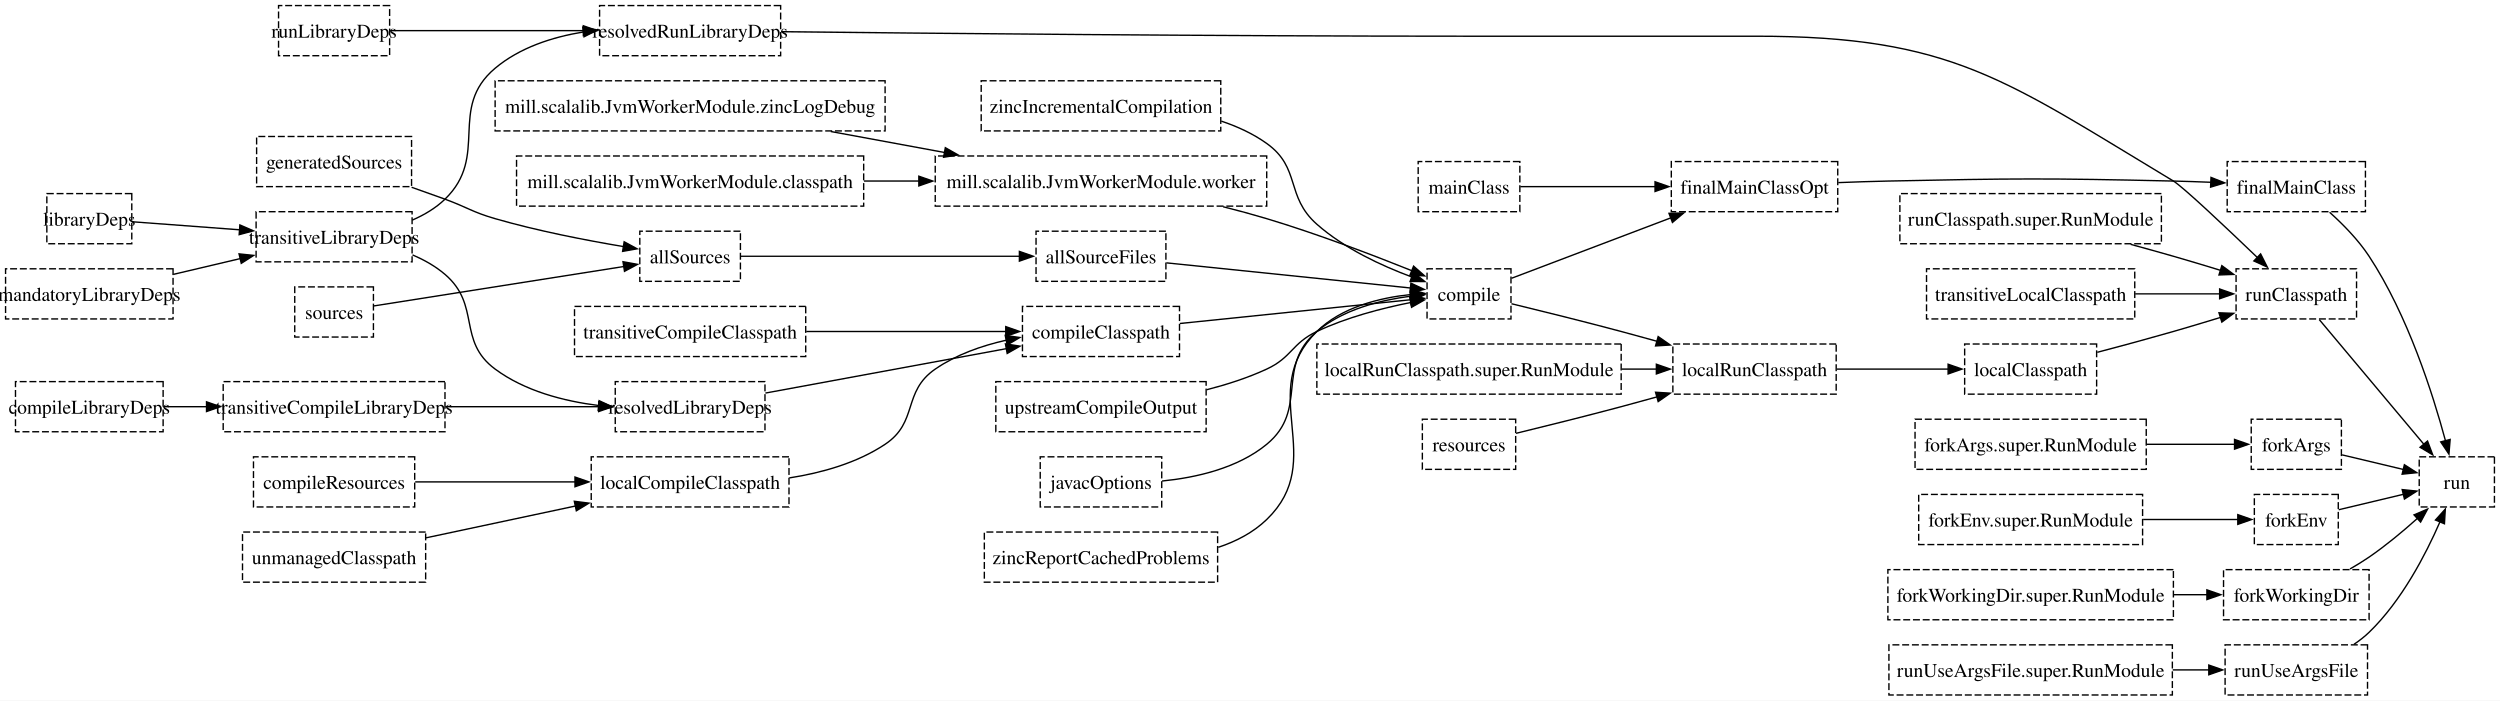
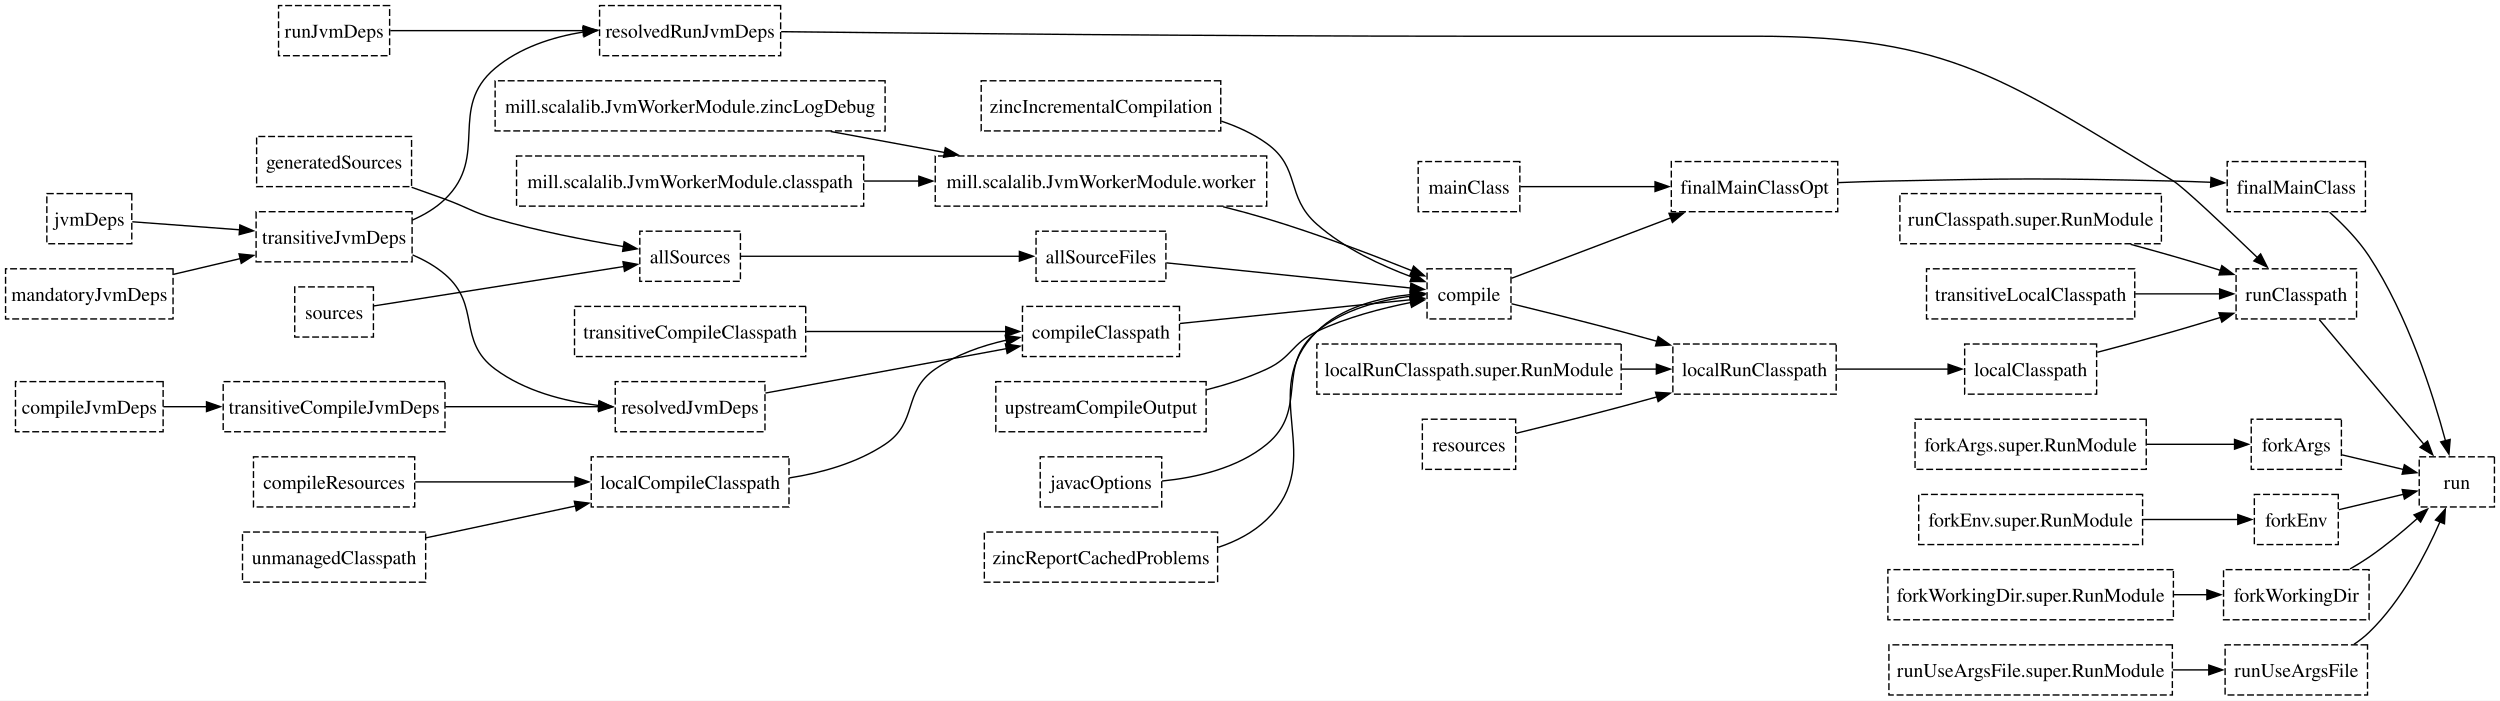
<svg xmlns="http://www.w3.org/2000/svg" width="1795px" height="503px" viewBox="0.00 0.00 1795.00 503.00">
  <g id="graph0" class="graph" transform="scale(1.0 1.0) rotate(0.0) translate(4.0 499.0)">
    <polygon fill="white" stroke="none" points="-4,4 -4,-499 1791,-499 1791,4 -4,4" />
    <g id="node1" class="node">
      <polygon fill="none" stroke="black" stroke-dasharray="5,2" points="616.12,-387 366.88,-387 366.88,-351 616.12,-351 616.12,-387" />
      <text text-anchor="middle" x="491.5" y="-363.95" font-family="Times,serif" font-size="14.00">mill.scalalib.JvmWorkerModule.classpath</text>
    </g>
    <g id="node2" class="node">
      <polygon fill="none" stroke="black" stroke-dasharray="5,2" points="905.5,-387 667.5,-387 667.5,-351 905.5,-351 905.5,-387" />
      <text text-anchor="middle" x="786.5" y="-363.95" font-family="Times,serif" font-size="14.00">mill.scalalib.JvmWorkerModule.worker</text>
    </g>
    <g id="edge1" class="edge">
      <path fill="none" stroke="black" d="M616.33,-369C629.38,-369 642.67,-369 655.78,-369" />
      <polygon fill="black" stroke="black" points="655.73,-372.5 665.73,-369 655.73,-365.5 655.73,-372.5" />
    </g>
    <g id="node19" class="node">
      <polygon fill="none" stroke="black" stroke-dasharray="5,2" points="1080.88,-306 1020.62,-306 1020.62,-270 1080.88,-270 1080.88,-306" />
      <text text-anchor="middle" x="1050.75" y="-282.95" font-family="Times,serif" font-size="14.00">compile</text>
    </g>
    <g id="edge2" class="edge">
      <path fill="none" stroke="black" d="M874.2,-350.56C884.8,-347.89 895.44,-345.02 905.5,-342 941.38,-331.23 981.19,-316.08 1009.89,-304.56" />
      <polygon fill="black" stroke="black" points="1010.95,-307.91 1018.9,-300.91 1008.32,-301.42 1010.95,-307.91" />
    </g>
    <g id="node3" class="node">
      <polygon fill="none" stroke="black" stroke-dasharray="5,2" points="631.5,-441 351.5,-441 351.5,-405 631.5,-405 631.5,-441" />
      <text text-anchor="middle" x="491.5" y="-417.95" font-family="Times,serif" font-size="14.00">mill.scalalib.JvmWorkerModule.zincLogDebug</text>
    </g>
    <g id="edge3" class="edge">
      <path fill="none" stroke="black" d="M592.51,-404.57C618.89,-399.71 647.5,-394.43 674.42,-389.47" />
      <polygon fill="black" stroke="black" points="674.75,-392.97 683.95,-387.72 673.48,-386.09 674.75,-392.97" />
    </g>
    <g id="node4" class="node">
      <polygon fill="none" stroke="black" stroke-dasharray="5,2" points="264.12,-293 207.62,-293 207.62,-257 264.12,-257 264.12,-293" />
      <text text-anchor="middle" x="235.88" y="-269.95" font-family="Times,serif" font-size="14.00">sources</text>
    </g>
    <g id="node5" class="node">
      <polygon fill="none" stroke="black" stroke-dasharray="5,2" points="527.62,-333 455.38,-333 455.38,-297 527.62,-297 527.62,-333" />
      <text text-anchor="middle" x="491.5" y="-309.95" font-family="Times,serif" font-size="14.00">allSources</text>
    </g>
    <g id="edge4" class="edge">
      <path fill="none" stroke="black" d="M264.5,-279.36C307.59,-286.15 391.3,-299.35 443.86,-307.64" />
      <polygon fill="black" stroke="black" points="443.3,-311.1 453.72,-309.2 444.39,-304.18 443.3,-311.1" />
    </g>
    <g id="node7" class="node">
      <polygon fill="none" stroke="black" stroke-dasharray="5,2" points="833.12,-333 739.88,-333 739.88,-297 833.12,-297 833.12,-333" />
      <text text-anchor="middle" x="786.5" y="-309.95" font-family="Times,serif" font-size="14.00">allSourceFiles</text>
    </g>
    <g id="edge5" class="edge">
      <path fill="none" stroke="black" d="M527.84,-315C577.5,-315 668.49,-315 727.98,-315" />
      <polygon fill="black" stroke="black" points="727.92,-318.5 737.92,-315 727.92,-311.5 727.92,-318.5" />
    </g>
    <g id="node6" class="node">
      <polygon fill="none" stroke="black" stroke-dasharray="5,2" points="291.5,-401 180.25,-401 180.25,-365 291.5,-365 291.5,-401" />
      <text text-anchor="middle" x="235.88" y="-377.95" font-family="Times,serif" font-size="14.00">generatedSources</text>
    </g>
    <g id="edge6" class="edge">
      <path fill="none" stroke="black" d="M291.54,-364.54C299.59,-361.73 307.77,-358.83 315.5,-356 331.62,-350.1 335.01,-346.77 351.5,-342 381.77,-333.25 416.58,-326.49 443.79,-321.93" />
      <polygon fill="black" stroke="black" points="444.15,-325.41 453.46,-320.35 443.03,-318.51 444.15,-325.41" />
    </g>
    <g id="edge7" class="edge">
      <path fill="none" stroke="black" d="M833.48,-310.27C883.05,-305.16 961.2,-297.12 1008.75,-292.22" />
      <polygon fill="black" stroke="black" points="1009.04,-295.71 1018.63,-291.2 1008.33,-288.75 1009.04,-295.71" />
    </g>
    <g id="node8" class="node">
      <polygon fill="none" stroke="black" stroke-dasharray="5,2" points="113.12,-225 7.12,-225 7.12,-189 113.12,-189 113.12,-225" />
-       <text text-anchor="middle" x="60.12" y="-201.95" font-family="Times,serif" font-size="14.00">compileLibraryDeps</text>
+       <text text-anchor="middle" x="60.12" y="-201.95" font-family="Times,serif" font-size="14.00">compileJvmDeps</text>
    </g>
    <g id="node9" class="node">
      <polygon fill="none" stroke="black" stroke-dasharray="5,2" points="315.5,-225 156.25,-225 156.25,-189 315.5,-189 315.5,-225" />
-       <text text-anchor="middle" x="235.88" y="-201.95" font-family="Times,serif" font-size="14.00">transitiveCompileLibraryDeps</text>
+       <text text-anchor="middle" x="235.88" y="-201.95" font-family="Times,serif" font-size="14.00">transitiveCompileJvmDeps</text>
    </g>
    <g id="edge8" class="edge">
      <path fill="none" stroke="black" d="M113.26,-207C123.2,-207 133.86,-207 144.6,-207" />
      <polygon fill="black" stroke="black" points="144.28,-210.5 154.28,-207 144.28,-203.5 144.28,-210.5" />
    </g>
    <g id="node13" class="node">
      <polygon fill="none" stroke="black" stroke-dasharray="5,2" points="545.25,-225 437.75,-225 437.75,-189 545.25,-189 545.25,-225" />
-       <text text-anchor="middle" x="491.5" y="-201.95" font-family="Times,serif" font-size="14.00">resolvedLibraryDeps</text>
+       <text text-anchor="middle" x="491.5" y="-201.95" font-family="Times,serif" font-size="14.00">resolvedJvmDeps</text>
    </g>
    <g id="edge9" class="edge">
      <path fill="none" stroke="black" d="M315.73,-207C351.11,-207 392.34,-207 425.86,-207" />
      <polygon fill="black" stroke="black" points="425.86,-210.5 435.86,-207 425.86,-203.5 425.86,-210.5" />
    </g>
    <g id="node10" class="node">
      <polygon fill="none" stroke="black" stroke-dasharray="5,2" points="90.62,-360 29.63,-360 29.63,-324 90.62,-324 90.62,-360" />
-       <text text-anchor="middle" x="60.12" y="-336.95" font-family="Times,serif" font-size="14.00">libraryDeps</text>
+       <text text-anchor="middle" x="60.12" y="-336.95" font-family="Times,serif" font-size="14.00">jvmDeps</text>
    </g>
    <g id="node11" class="node">
      <polygon fill="none" stroke="black" stroke-dasharray="5,2" points="291.88,-347 179.88,-347 179.88,-311 291.88,-311 291.88,-347" />
-       <text text-anchor="middle" x="235.88" y="-323.95" font-family="Times,serif" font-size="14.00">transitiveLibraryDeps</text>
+       <text text-anchor="middle" x="235.88" y="-323.95" font-family="Times,serif" font-size="14.00">transitiveJvmDeps</text>
    </g>
    <g id="edge10" class="edge">
      <path fill="none" stroke="black" d="M90.99,-339.77C112.22,-338.18 141.57,-335.98 168.23,-333.99" />
      <polygon fill="black" stroke="black" points="168.24,-337.5 177.95,-333.26 167.72,-330.51 168.24,-337.5" />
    </g>
    <g id="edge12" class="edge">
      <path fill="none" stroke="black" d="M292.18,-316C300.58,-312.4 308.7,-307.81 315.5,-302 341.49,-279.78 324.03,-254.36 351.5,-234 372.74,-218.26 400.66,-210.98 425.9,-207.83" />
      <polygon fill="black" stroke="black" points="426.18,-211.32 435.77,-206.81 425.46,-204.35 426.18,-211.32" />
    </g>
    <g id="node28" class="node">
      <polygon fill="none" stroke="black" stroke-dasharray="5,2" points="556.5,-495 426.5,-495 426.5,-459 556.5,-459 556.5,-495" />
-       <text text-anchor="middle" x="491.5" y="-471.95" font-family="Times,serif" font-size="14.00">resolvedRunLibraryDeps</text>
+       <text text-anchor="middle" x="491.5" y="-471.95" font-family="Times,serif" font-size="14.00">resolvedRunJvmDeps</text>
    </g>
    <g id="edge11" class="edge">
      <path fill="none" stroke="black" d="M292,-340.95C300.62,-344.69 308.86,-349.58 315.5,-356 347.68,-387.08 317.24,-421.23 351.5,-450 369.14,-464.81 392.48,-472.39 414.99,-476.06" />
      <polygon fill="black" stroke="black" points="414.41,-479.51 424.79,-477.4 415.35,-472.58 414.41,-479.51" />
    </g>
    <g id="node12" class="node">
      <polygon fill="none" stroke="black" stroke-dasharray="5,2" points="120.25,-306 0,-306 0,-270 120.25,-270 120.25,-306" />
-       <text text-anchor="middle" x="60.12" y="-282.95" font-family="Times,serif" font-size="14.00">mandatoryLibraryDeps</text>
+       <text text-anchor="middle" x="60.12" y="-282.95" font-family="Times,serif" font-size="14.00">mandatoryJvmDeps</text>
    </g>
    <g id="edge13" class="edge">
      <path fill="none" stroke="black" d="M120.43,-302C136.01,-305.67 152.9,-309.66 168.81,-313.41" />
      <polygon fill="black" stroke="black" points="167.63,-316.73 178.16,-315.62 169.23,-309.91 167.63,-316.73" />
    </g>
    <g id="node17" class="node">
      <polygon fill="none" stroke="black" stroke-dasharray="5,2" points="842.88,-279 730.12,-279 730.12,-243 842.88,-243 842.88,-279" />
      <text text-anchor="middle" x="786.5" y="-255.95" font-family="Times,serif" font-size="14.00">compileClasspath</text>
    </g>
    <g id="edge14" class="edge">
      <path fill="none" stroke="black" d="M545.56,-216.78C594.11,-225.73 666.16,-239.01 718.63,-248.68" />
      <polygon fill="black" stroke="black" points="717.89,-252.1 728.36,-250.47 719.16,-245.21 717.89,-252.1" />
    </g>
    <g id="node14" class="node">
      <polygon fill="none" stroke="black" stroke-dasharray="5,2" points="293.75,-171 178,-171 178,-135 293.75,-135 293.75,-171" />
      <text text-anchor="middle" x="235.88" y="-147.95" font-family="Times,serif" font-size="14.00">compileResources</text>
    </g>
    <g id="node15" class="node">
      <polygon fill="none" stroke="black" stroke-dasharray="5,2" points="562.5,-171 420.5,-171 420.5,-135 562.5,-135 562.5,-171" />
      <text text-anchor="middle" x="491.5" y="-147.95" font-family="Times,serif" font-size="14.00">localCompileClasspath</text>
    </g>
    <g id="edge15" class="edge">
      <path fill="none" stroke="black" d="M294.11,-153C328.01,-153 371.51,-153 408.95,-153" />
      <polygon fill="black" stroke="black" points="408.84,-156.5 418.84,-153 408.84,-149.5 408.84,-156.5" />
    </g>
    <g id="edge16" class="edge">
      <path fill="none" stroke="black" d="M562.71,-155.85C586.12,-159.49 611.34,-166.58 631.5,-180 655.51,-195.98 643.76,-217.62 667.5,-234 682.47,-244.33 700.81,-250.76 718.52,-254.75" />
      <polygon fill="black" stroke="black" points="717.75,-258.16 728.24,-256.68 719.12,-251.3 717.75,-258.16" />
    </g>
    <g id="node16" class="node">
      <polygon fill="none" stroke="black" stroke-dasharray="5,2" points="301.62,-117 170.12,-117 170.12,-81 301.62,-81 301.62,-117" />
      <text text-anchor="middle" x="235.88" y="-93.95" font-family="Times,serif" font-size="14.00">unmanagedClasspath</text>
    </g>
    <g id="edge17" class="edge">
      <path fill="none" stroke="black" d="M301.86,-112.84C334.57,-119.8 374.55,-128.31 409.27,-135.71" />
      <polygon fill="black" stroke="black" points="408.35,-139.09 418.86,-137.75 409.81,-132.24 408.35,-139.09" />
    </g>
    <g id="edge18" class="edge">
      <path fill="none" stroke="black" d="M843.12,-266.73C892.8,-271.84 964.43,-279.22 1008.98,-283.8" />
      <polygon fill="black" stroke="black" points="1008.43,-287.26 1018.73,-284.81 1009.15,-280.3 1008.43,-287.26" />
    </g>
    <g id="node18" class="node">
      <polygon fill="none" stroke="black" stroke-dasharray="5,2" points="574.5,-279 408.5,-279 408.5,-243 574.5,-243 574.5,-279" />
      <text text-anchor="middle" x="491.5" y="-255.95" font-family="Times,serif" font-size="14.00">transitiveCompileClasspath</text>
    </g>
    <g id="edge19" class="edge">
      <path fill="none" stroke="black" d="M574.9,-261C620.17,-261 675.62,-261 718.25,-261" />
      <polygon fill="black" stroke="black" points="718.13,-264.5 728.13,-261 718.13,-257.5 718.13,-264.5" />
    </g>
    <g id="node25" class="node">
      <polygon fill="none" stroke="black" stroke-dasharray="5,2" points="1315.5,-383 1196,-383 1196,-347 1315.5,-347 1315.5,-383" />
      <text text-anchor="middle" x="1255.75" y="-359.95" font-family="Times,serif" font-size="14.00">finalMainClassOpt</text>
    </g>
    <g id="edge21" class="edge">
      <path fill="none" stroke="black" d="M1081.27,-299.2C1111.22,-310.56 1158.41,-328.46 1196.01,-342.72" />
      <polygon fill="black" stroke="black" points="1194.33,-345.83 1204.92,-346.1 1196.81,-339.28 1194.33,-345.83" />
    </g>
    <g id="node30" class="node">
      <polygon fill="none" stroke="black" stroke-dasharray="5,2" points="1314.38,-252 1197.12,-252 1197.12,-216 1314.38,-216 1314.38,-252" />
      <text text-anchor="middle" x="1255.75" y="-228.95" font-family="Times,serif" font-size="14.00">localRunClasspath</text>
    </g>
    <g id="edge20" class="edge">
      <path fill="none" stroke="black" d="M1081.22,-280.93C1103.03,-275.63 1133.43,-268.1 1160,-261 1168.37,-258.77 1177.13,-256.36 1185.8,-253.94" />
      <polygon fill="black" stroke="black" points="1186.57,-257.35 1195.25,-251.28 1184.68,-250.62 1186.57,-257.35" />
    </g>
    <g id="node20" class="node">
      <polygon fill="none" stroke="black" stroke-dasharray="5,2" points="862,-225 711,-225 711,-189 862,-189 862,-225" />
      <text text-anchor="middle" x="786.5" y="-201.95" font-family="Times,serif" font-size="14.00">upstreamCompileOutput</text>
    </g>
    <g id="edge22" class="edge">
      <path fill="none" stroke="black" d="M862.41,-219.17C877.07,-222.92 892.06,-227.77 905.5,-234 923.64,-242.41 923.44,-252.41 941.5,-261 962.75,-271.11 988.22,-277.7 1009.1,-281.84" />
      <polygon fill="black" stroke="black" points="1008.23,-285.24 1018.7,-283.62 1009.5,-278.36 1008.23,-285.24" />
    </g>
    <g id="node21" class="node">
      <polygon fill="none" stroke="black" stroke-dasharray="5,2" points="830.12,-171 742.88,-171 742.88,-135 830.12,-135 830.12,-171" />
      <text text-anchor="middle" x="786.5" y="-147.95" font-family="Times,serif" font-size="14.00">javacOptions</text>
    </g>
    <g id="edge23" class="edge">
      <path fill="none" stroke="black" d="M830.36,-153.62C854.77,-156.05 884.57,-162.77 905.5,-180 935.91,-205.04 911.33,-235.67 941.5,-261 960.23,-276.73 986.83,-283.51 1008.97,-286.35" />
      <polygon fill="black" stroke="black" points="1008.6,-289.83 1018.9,-287.36 1009.31,-282.86 1008.6,-289.83" />
    </g>
    <g id="node22" class="node">
      <polygon fill="none" stroke="black" stroke-dasharray="5,2" points="870.25,-117 702.75,-117 702.75,-81 870.25,-81 870.25,-117" />
      <text text-anchor="middle" x="786.5" y="-93.95" font-family="Times,serif" font-size="14.00">zincReportCachedProblems</text>
    </g>
    <g id="edge24" class="edge">
      <path fill="none" stroke="black" d="M870.73,-106.02C883.61,-110.3 895.82,-116.66 905.5,-126 950.18,-169.12 897.24,-217.45 941.5,-261 959.25,-278.47 986.48,-285.2 1009.19,-287.57" />
      <polygon fill="black" stroke="black" points="1008.83,-291.06 1019.07,-288.34 1009.37,-284.08 1008.83,-291.06" />
    </g>
    <g id="node23" class="node">
      <polygon fill="none" stroke="black" stroke-dasharray="5,2" points="872.5,-441 700.5,-441 700.5,-405 872.5,-405 872.5,-441" />
      <text text-anchor="middle" x="786.5" y="-417.95" font-family="Times,serif" font-size="14.00">zincIncrementalCompilation</text>
    </g>
    <g id="edge25" class="edge">
      <path fill="none" stroke="black" d="M872.88,-412.04C884.49,-408.16 895.75,-402.96 905.5,-396 930.19,-378.37 918.77,-358.1 941.5,-338 961.14,-320.64 987.83,-308.22 1009.79,-300.1" />
      <polygon fill="black" stroke="black" points="1010.76,-303.47 1019.03,-296.85 1008.44,-296.87 1010.76,-303.47" />
    </g>
    <g id="node24" class="node">
      <polygon fill="none" stroke="black" stroke-dasharray="5,2" points="1087.25,-383 1014.25,-383 1014.25,-347 1087.25,-347 1087.25,-383" />
      <text text-anchor="middle" x="1050.75" y="-359.95" font-family="Times,serif" font-size="14.00">mainClass</text>
    </g>
    <g id="edge26" class="edge">
      <path fill="none" stroke="black" d="M1087.58,-365C1114.35,-365 1151.82,-365 1184.5,-365" />
      <polygon fill="black" stroke="black" points="1184.32,-368.5 1194.32,-365 1184.32,-361.5 1184.32,-368.5" />
    </g>
    <g id="node26" class="node">
      <polygon fill="none" stroke="black" stroke-dasharray="5,2" points="1694.38,-383 1595.12,-383 1595.12,-347 1694.38,-347 1694.38,-383" />
      <text text-anchor="middle" x="1644.75" y="-359.95" font-family="Times,serif" font-size="14.00">finalMainClass</text>
    </g>
    <g id="edge27" class="edge">
      <path fill="none" stroke="black" d="M1315.87,-367.88C1327.67,-368.35 1339.98,-368.76 1351.5,-369 1442.59,-370.92 1465.41,-371.09 1556.5,-369 1565.24,-368.8 1574.47,-368.49 1583.52,-368.12" />
      <polygon fill="black" stroke="black" points="1583.5,-371.63 1593.34,-367.7 1583.2,-364.63 1583.5,-371.63" />
    </g>
    <g id="node44" class="node">
      <polygon fill="none" stroke="black" stroke-dasharray="5,2" points="1787,-171 1733,-171 1733,-135 1787,-135 1787,-171" />
      <text text-anchor="middle" x="1760" y="-147.95" font-family="Times,serif" font-size="14.00">run</text>
    </g>
    <g id="edge28" class="edge">
      <path fill="none" stroke="black" d="M1668.64,-346.61C1678.39,-337.85 1689.28,-326.74 1697,-315 1724.75,-272.8 1742.75,-216.35 1751.87,-182.45" />
      <polygon fill="black" stroke="black" points="1755.21,-183.48 1754.34,-172.92 1748.44,-181.72 1755.21,-183.48" />
    </g>
    <g id="node27" class="node">
      <polygon fill="none" stroke="black" stroke-dasharray="5,2" points="275.75,-495 196,-495 196,-459 275.75,-459 275.75,-495" />
-       <text text-anchor="middle" x="235.88" y="-471.95" font-family="Times,serif" font-size="14.00">runLibraryDeps</text>
+       <text text-anchor="middle" x="235.88" y="-471.95" font-family="Times,serif" font-size="14.00">runJvmDeps</text>
    </g>
    <g id="edge29" class="edge">
      <path fill="none" stroke="black" d="M276.23,-477C313.17,-477 369.41,-477 415.01,-477" />
      <polygon fill="black" stroke="black" points="414.84,-480.5 424.84,-477 414.84,-473.5 414.84,-480.5" />
    </g>
    <g id="node34" class="node">
      <polygon fill="none" stroke="black" stroke-dasharray="5,2" points="1688,-306 1601.5,-306 1601.5,-270 1688,-270 1688,-306" />
      <text text-anchor="middle" x="1644.75" y="-282.95" font-family="Times,serif" font-size="14.00">runClasspath</text>
    </g>
    <g id="edge30" class="edge">
      <path fill="none" stroke="black" d="M556.85,-476.24C660.6,-475.08 871.25,-473 1049.75,-473 1049.75,-473 1049.75,-473 1256.75,-473 1397.76,-473 1435.63,-441.63 1556.5,-369 1563.36,-364.88 1593.89,-336.06 1616.92,-313.96" />
      <polygon fill="black" stroke="black" points="1619.13,-316.69 1623.91,-307.23 1614.28,-311.64 1619.13,-316.69" />
    </g>
    <g id="node29" class="node">
      <polygon fill="none" stroke="black" stroke-dasharray="5,2" points="1160,-252 941.5,-252 941.5,-216 1160,-216 1160,-252" />
      <text text-anchor="middle" x="1050.75" y="-228.95" font-family="Times,serif" font-size="14.00">localRunClasspath.super.RunModule</text>
    </g>
    <g id="edge31" class="edge">
      <path fill="none" stroke="black" d="M1160.38,-234C1168.9,-234 1177.36,-234 1185.5,-234" />
      <polygon fill="black" stroke="black" points="1185.27,-237.5 1195.27,-234 1185.27,-230.5 1185.27,-237.5" />
    </g>
    <g id="node32" class="node">
      <polygon fill="none" stroke="black" stroke-dasharray="5,2" points="1501.38,-252 1406.62,-252 1406.62,-216 1501.38,-216 1501.38,-252" />
      <text text-anchor="middle" x="1454" y="-228.95" font-family="Times,serif" font-size="14.00">localClasspath</text>
    </g>
    <g id="edge32" class="edge">
      <path fill="none" stroke="black" d="M1314.83,-234C1340.12,-234 1369.69,-234 1394.97,-234" />
      <polygon fill="black" stroke="black" points="1394.74,-237.5 1404.74,-234 1394.74,-230.5 1394.74,-237.5" />
    </g>
    <g id="node31" class="node">
      <polygon fill="none" stroke="black" stroke-dasharray="5,2" points="1084.25,-198 1017.25,-198 1017.25,-162 1084.25,-162 1084.25,-198" />
      <text text-anchor="middle" x="1050.75" y="-174.95" font-family="Times,serif" font-size="14.00">resources</text>
    </g>
    <g id="edge33" class="edge">
      <path fill="none" stroke="black" d="M1084.51,-187.87C1106.02,-193.11 1134.74,-200.25 1160,-207 1168.37,-209.23 1177.13,-211.64 1185.8,-214.06" />
      <polygon fill="black" stroke="black" points="1184.68,-217.38 1195.25,-216.72 1186.57,-210.65 1184.68,-217.38" />
    </g>
    <g id="edge34" class="edge">
      <path fill="none" stroke="black" d="M1501.85,-246.04C1519.07,-250.58 1538.71,-255.88 1556.5,-261 1567.47,-264.16 1579.17,-267.67 1590.33,-271.1" />
      <polygon fill="black" stroke="black" points="1589.22,-274.42 1599.8,-274.03 1591.28,-267.73 1589.22,-274.42" />
    </g>
    <g id="node33" class="node">
      <polygon fill="none" stroke="black" stroke-dasharray="5,2" points="1547.88,-360 1360.12,-360 1360.12,-324 1547.88,-324 1547.88,-360" />
      <text text-anchor="middle" x="1454" y="-336.95" font-family="Times,serif" font-size="14.00">runClasspath.super.RunModule</text>
    </g>
    <g id="edge35" class="edge">
      <path fill="none" stroke="black" d="M1525.81,-323.55C1536.12,-320.75 1546.6,-317.85 1556.5,-315 1567.47,-311.84 1579.17,-308.33 1590.33,-304.9" />
      <polygon fill="black" stroke="black" points="1591.28,-308.27 1599.8,-301.97 1589.22,-301.58 1591.28,-308.27" />
    </g>
    <g id="edge36" class="edge">
      <path fill="none" stroke="black" d="M1661.26,-269.51C1680.66,-246.39 1714.03,-206.61 1736.3,-180.06" />
      <polygon fill="black" stroke="black" points="1738.96,-182.34 1742.71,-172.42 1733.6,-177.84 1738.96,-182.34" />
    </g>
    <g id="node35" class="node">
      <polygon fill="none" stroke="black" stroke-dasharray="5,2" points="1528.75,-306 1379.25,-306 1379.25,-270 1528.75,-270 1528.75,-306" />
      <text text-anchor="middle" x="1454" y="-282.95" font-family="Times,serif" font-size="14.00">transitiveLocalClasspath</text>
    </g>
    <g id="edge37" class="edge">
      <path fill="none" stroke="black" d="M1529.06,-288C1549.33,-288 1570.91,-288 1589.82,-288" />
      <polygon fill="black" stroke="black" points="1589.7,-291.5 1599.7,-288 1589.7,-284.5 1589.7,-291.5" />
    </g>
    <g id="node36" class="node">
      <polygon fill="none" stroke="black" stroke-dasharray="5,2" points="1537,-198 1371,-198 1371,-162 1537,-162 1537,-198" />
      <text text-anchor="middle" x="1454" y="-174.95" font-family="Times,serif" font-size="14.00">forkArgs.super.RunModule</text>
    </g>
    <g id="node37" class="node">
      <polygon fill="none" stroke="black" stroke-dasharray="5,2" points="1677.12,-198 1612.38,-198 1612.38,-162 1677.12,-162 1677.12,-198" />
      <text text-anchor="middle" x="1644.75" y="-174.95" font-family="Times,serif" font-size="14.00">forkArgs</text>
    </g>
    <g id="edge38" class="edge">
      <path fill="none" stroke="black" d="M1537.24,-180C1559.02,-180 1581.68,-180 1600.47,-180" />
      <polygon fill="black" stroke="black" points="1600.4,-183.5 1610.4,-180 1600.4,-176.5 1600.4,-183.5" />
    </g>
    <g id="edge39" class="edge">
      <path fill="none" stroke="black" d="M1677.6,-172.41C1691.33,-169.13 1707.48,-165.28 1721.76,-161.88" />
      <polygon fill="black" stroke="black" points="1722.35,-165.34 1731.26,-159.61 1720.72,-158.53 1722.35,-165.34" />
    </g>
    <g id="node38" class="node">
      <polygon fill="none" stroke="black" stroke-dasharray="5,2" points="1534.38,-144 1373.62,-144 1373.62,-108 1534.38,-108 1534.38,-144" />
      <text text-anchor="middle" x="1454" y="-120.95" font-family="Times,serif" font-size="14.00">forkEnv.super.RunModule</text>
    </g>
    <g id="node39" class="node">
      <polygon fill="none" stroke="black" stroke-dasharray="5,2" points="1674.88,-144 1614.62,-144 1614.62,-108 1674.88,-108 1674.88,-144" />
      <text text-anchor="middle" x="1644.75" y="-120.95" font-family="Times,serif" font-size="14.00">forkEnv</text>
    </g>
    <g id="edge40" class="edge">
      <path fill="none" stroke="black" d="M1534.77,-126C1558.21,-126 1582.88,-126 1602.81,-126" />
      <polygon fill="black" stroke="black" points="1602.74,-129.5 1612.74,-126 1602.74,-122.5 1602.74,-129.5" />
    </g>
    <g id="edge41" class="edge">
      <path fill="none" stroke="black" d="M1675.21,-133.02C1689.41,-136.41 1706.61,-140.51 1721.72,-144.11" />
      <polygon fill="black" stroke="black" points="1720.77,-147.48 1731.31,-146.4 1722.39,-140.67 1720.77,-147.48" />
    </g>
    <g id="node40" class="node">
      <polygon fill="none" stroke="black" stroke-dasharray="5,2" points="1556.5,-90 1351.5,-90 1351.5,-54 1556.5,-54 1556.5,-90" />
      <text text-anchor="middle" x="1454" y="-66.95" font-family="Times,serif" font-size="14.00">forkWorkingDir.super.RunModule</text>
    </g>
    <g id="node41" class="node">
      <polygon fill="none" stroke="black" stroke-dasharray="5,2" points="1697,-90 1592.5,-90 1592.5,-54 1697,-54 1697,-90" />
      <text text-anchor="middle" x="1644.75" y="-66.95" font-family="Times,serif" font-size="14.00">forkWorkingDir</text>
    </g>
    <g id="edge42" class="edge">
      <path fill="none" stroke="black" d="M1556.83,-72C1564.93,-72 1572.95,-72 1580.65,-72" />
      <polygon fill="black" stroke="black" points="1580.56,-75.5 1590.56,-72 1580.56,-68.5 1580.56,-75.5" />
    </g>
    <g id="edge43" class="edge">
      <path fill="none" stroke="black" d="M1683.3,-90.48C1688.01,-93.18 1692.69,-96.04 1697,-99 1709.05,-107.26 1721.38,-117.54 1731.83,-126.92" />
      <polygon fill="black" stroke="black" points="1729.27,-129.32 1739.01,-133.49 1733.99,-124.15 1729.27,-129.32" />
    </g>
    <g id="node42" class="node">
      <polygon fill="none" stroke="black" stroke-dasharray="5,2" points="1555.75,-36 1352.25,-36 1352.25,0 1555.75,0 1555.75,-36" />
      <text text-anchor="middle" x="1454" y="-12.95" font-family="Times,serif" font-size="14.00">runUseArgsFile.super.RunModule</text>
    </g>
    <g id="node43" class="node">
      <polygon fill="none" stroke="black" stroke-dasharray="5,2" points="1695.88,-36 1593.62,-36 1593.62,0 1695.88,0 1695.88,-36" />
      <text text-anchor="middle" x="1644.75" y="-12.95" font-family="Times,serif" font-size="14.00">runUseArgsFile</text>
    </g>
    <g id="edge44" class="edge">
      <path fill="none" stroke="black" d="M1556.01,-18C1564.92,-18 1573.76,-18 1582.2,-18" />
      <polygon fill="black" stroke="black" points="1581.92,-21.5 1591.92,-18 1581.92,-14.5 1581.92,-21.5" />
    </g>
    <g id="edge45" class="edge">
      <path fill="none" stroke="black" d="M1686.17,-36.39C1690.05,-38.99 1693.74,-41.86 1697,-45 1720.38,-67.54 1737.67,-100.82 1747.96,-124.46" />
      <polygon fill="black" stroke="black" points="1744.65,-125.62 1751.74,-133.5 1751.11,-122.92 1744.65,-125.62" />
    </g>
  </g>
</svg>
